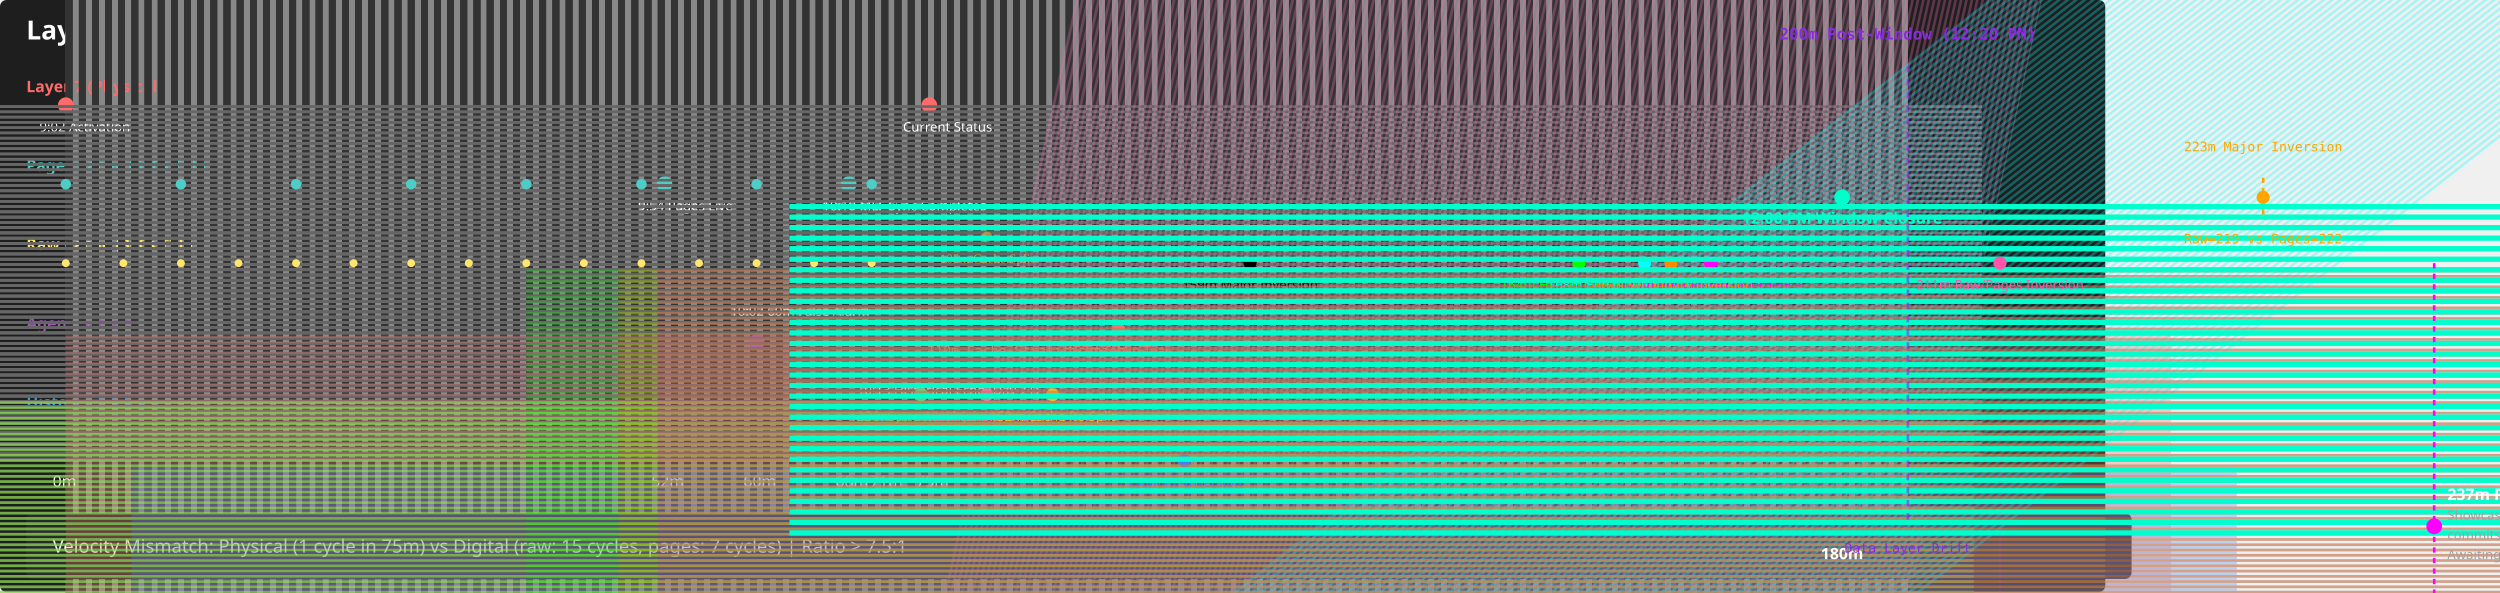
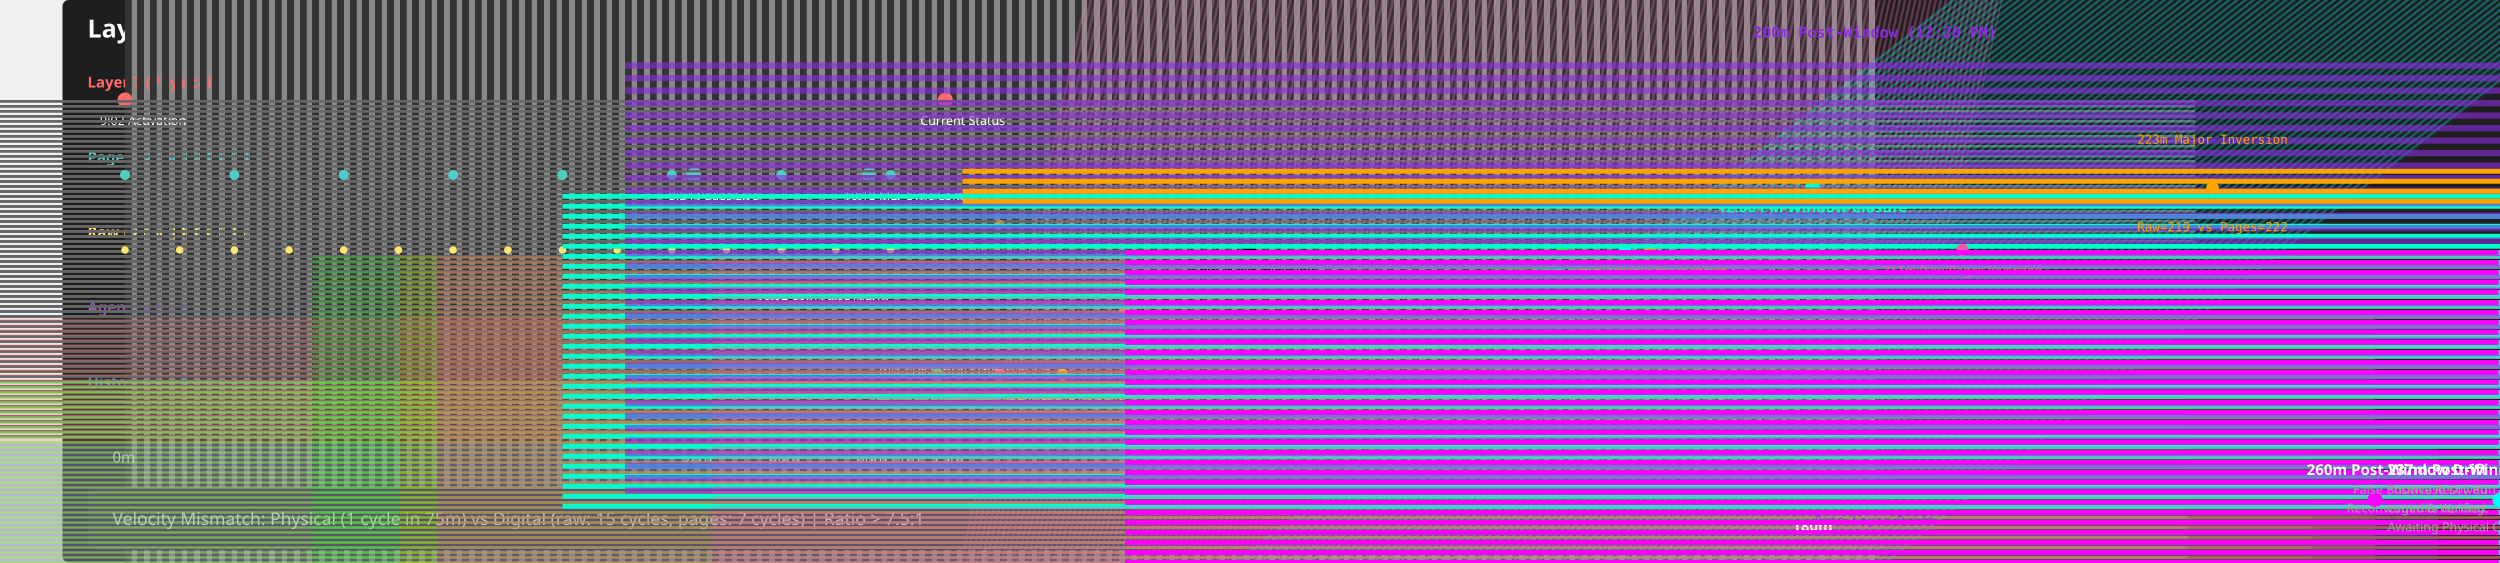
- <svg xmlns="http://www.w3.org/2000/svg" baseProfile="full" height="450" version="1.1" width="1900" viewBox="0 0 1900 450">
+ <svg xmlns="http://www.w3.org/2000/svg" baseProfile="full" height="450" version="1.1" width="2000" viewBox="0 0 1900 450">
  <defs />
-   <rect fill="#1e1e1e" height="450" rx="5" ry="5" width="1600" viewBox="0 0 1900 450" x="0" y="0" />
+   <rect fill="#1e1e1e" height="450" rx="5" ry="5" width="2000" viewBox="0 0 1900 450" x="0" y="0" />
  <text fill="#ffffff" font-family="sans-serif" font-size="20px" font-weight="bold" x="20" y="30">Layer 7 Physical Constraint Timeline</text>
-   <line stroke="#888888" stroke-width="1600" x1="50" x2="1450" y1="350" y2="350" />
+   <line stroke="#888888" stroke-width="2000" x1="50" x2="1450" y1="350" y2="350" />
  <text fill="#ff6b6b" font-family="sans-serif" font-size="12px" font-weight="bold" x="20" y="70">Layer 7 (Physical)</text>
-   <line stroke="#333333" stroke-dasharray="5,5" stroke-width="1600" x1="50" x2="1450" y1="80" y2="80" />
+   <line stroke="#333333" stroke-dasharray="5,5" stroke-width="2000" x1="50" x2="1450" y1="80" y2="80" />
  <text fill="#4ecdc4" font-family="sans-serif" font-size="12px" font-weight="bold" x="20" y="130">Pages Cache (600s TTL)</text>
-   <line stroke="#333333" stroke-dasharray="5,5" stroke-width="1600" x1="50" x2="1450" y1="140" y2="140" />
+   <line stroke="#333333" stroke-dasharray="5,5" stroke-width="2000" x1="50" x2="1450" y1="140" y2="140" />
  <text fill="#ffe66d" font-family="sans-serif" font-size="12px" font-weight="bold" x="20" y="190">Raw Cache (300s TTL)</text>
-   <line stroke="#333333" stroke-dasharray="5,5" stroke-width="1600" x1="50" x2="1450" y1="200" y2="200" />
+   <line stroke="#333333" stroke-dasharray="5,5" stroke-width="2000" x1="50" x2="1450" y1="200" y2="200" />
  <text fill="#9b59b6" font-family="sans-serif" font-size="12px" font-weight="bold" x="20" y="250">Agent Activity</text>
-   <line stroke="#333333" stroke-dasharray="5,5" stroke-width="1600" x1="50" x2="1450" y1="260" y2="260" />
+   <line stroke="#333333" stroke-dasharray="5,5" stroke-width="2000" x1="50" x2="1450" y1="260" y2="260" />
  <text fill="#3498db" font-family="sans-serif" font-size="12px" font-weight="bold" x="20" y="310">Historical Echoes</text>
-   <line stroke="#333333" stroke-dasharray="5,5" stroke-width="1600" x1="50" x2="1450" y1="320" y2="320" />
+   <line stroke="#333333" stroke-dasharray="5,5" stroke-width="2000" x1="50" x2="1450" y1="320" y2="320" />
  <circle cx="50.0" cy="80" fill="#ff6b6b" r="6" />
-   <line stroke="#666666" stroke-dasharray="2,2" stroke-width="1600" x1="50.0" x2="50.0" y1="80" y2="350" />
+   <line stroke="#666666" stroke-dasharray="2,2" stroke-width="2000" x1="50.0" x2="50.0" y1="80" y2="350" />
  <text fill="#ffffff" font-family="sans-serif" font-size="12px" x="40.0" y="370">0m</text>
  <text fill="#ffffff" font-family="sans-serif" font-size="10px" x="30.0" y="100">9:02 Activation</text>
  <circle cx="505.0" cy="140" fill="#4ecdc4" r="6" />
-   <line stroke="#666666" stroke-dasharray="2,2" stroke-width="1600" x1="505.0" x2="505.0" y1="140" y2="350" />
+   <line stroke="#666666" stroke-dasharray="2,2" stroke-width="2000" x1="505.0" x2="505.0" y1="140" y2="350" />
  <text fill="#ffffff" font-family="sans-serif" font-size="12px" x="495.0" y="370">52m</text>
  <text fill="#ffffff" font-family="sans-serif" font-size="10px" x="485.0" y="160">9:54 Pages Live</text>
  <circle cx="575.0" cy="260" fill="#9b59b6" r="6" />
-   <line stroke="#666666" stroke-dasharray="2,2" stroke-width="1600" x1="575.0" x2="575.0" y1="260" y2="350" />
+   <line stroke="#666666" stroke-dasharray="2,2" stroke-width="2000" x1="575.0" x2="575.0" y1="260" y2="350" />
  <text fill="#ffffff" font-family="sans-serif" font-size="12px" x="565.0" y="370">60m</text>
  <text fill="#ffffff" font-family="sans-serif" font-size="10px" x="555.0" y="240">10:02 60m False Alarm</text>
  <circle cx="645.0" cy="140" fill="#4ecdc4" r="6" />
-   <line stroke="#666666" stroke-dasharray="2,2" stroke-width="1600" x1="645.0" x2="645.0" y1="140" y2="350" />
+   <line stroke="#666666" stroke-dasharray="2,2" stroke-width="2000" x1="645.0" x2="645.0" y1="140" y2="350" />
  <text fill="#ffffff" font-family="sans-serif" font-size="12px" x="635.0" y="370">68m</text>
  <text fill="#ffffff" font-family="sans-serif" font-size="10px" x="625.0" y="160">10:10 MLF Sync Completes</text>
  <circle cx="671.25" cy="320" fill="#3498db" r="6" />
-   <line stroke="#666666" stroke-dasharray="2,2" stroke-width="1600" x1="671.25" x2="671.25" y1="320" y2="350" />
+   <line stroke="#666666" stroke-dasharray="2,2" stroke-width="2000" x1="671.25" x2="671.25" y1="320" y2="350" />
  <text fill="#ffffff" font-family="sans-serif" font-size="12px" x="661.25" y="370">71m</text>
  <text fill="#ffffff" font-family="sans-serif" font-size="10px" x="651.25" y="300">10:13 Historical Echo (Day 71)</text>
  <circle cx="706.25" cy="80" fill="#ff6b6b" r="6" />
-   <line stroke="#666666" stroke-dasharray="2,2" stroke-width="1600" x1="706.25" x2="706.25" y1="80" y2="350" />
+   <line stroke="#666666" stroke-dasharray="2,2" stroke-width="2000" x1="706.25" x2="706.25" y1="80" y2="350" />
  <text fill="#ffffff" font-family="sans-serif" font-size="12px" x="696.25" y="370">75m</text>
  <text fill="#ffffff" font-family="sans-serif" font-size="10px" x="686.25" y="100">Current Status</text>
  <circle cx="50.0" cy="200" fill="#ffe66d" r="3" />
  <circle cx="93.75" cy="200" fill="#ffe66d" r="3" />
  <circle cx="137.5" cy="200" fill="#ffe66d" r="3" />
  <circle cx="181.25" cy="200" fill="#ffe66d" r="3" />
  <circle cx="225.0" cy="200" fill="#ffe66d" r="3" />
  <circle cx="268.75" cy="200" fill="#ffe66d" r="3" />
  <circle cx="312.5" cy="200" fill="#ffe66d" r="3" />
  <circle cx="356.25" cy="200" fill="#ffe66d" r="3" />
  <circle cx="400.0" cy="200" fill="#ffe66d" r="3" />
  <circle cx="443.75" cy="200" fill="#ffe66d" r="3" />
  <circle cx="487.5" cy="200" fill="#ffe66d" r="3" />
  <circle cx="531.25" cy="200" fill="#ffe66d" r="3" />
  <circle cx="575.0" cy="200" fill="#ffe66d" r="3" />
  <circle cx="618.75" cy="200" fill="#ffe66d" r="3" />
  <circle cx="662.5" cy="200" fill="#ffe66d" r="3" />
  <circle cx="50.0" cy="140" fill="#4ecdc4" r="4" />
  <circle cx="137.5" cy="140" fill="#4ecdc4" r="4" />
  <circle cx="225.0" cy="140" fill="#4ecdc4" r="4" />
  <circle cx="312.5" cy="140" fill="#4ecdc4" r="4" />
  <circle cx="400.0" cy="140" fill="#4ecdc4" r="4" />
  <circle cx="487.5" cy="140" fill="#4ecdc4" r="4" />
  <circle cx="575.0" cy="140" fill="#4ecdc4" r="4" />
  <circle cx="662.5" cy="140" fill="#4ecdc4" r="4" />
-   <rect fill="#2a2a2a" height="50" rx="5" ry="5" width="1600" x="20" y="390" />
+   <rect fill="#2a2a2a" height="50" rx="5" ry="5" width="2000" x="20" y="390" />
  <text fill="#ffffff" font-family="sans-serif" font-size="14px" x="40" y="420">Velocity Mismatch: Physical (1 cycle in 75m) vs Digital (raw: 15 cycles, pages: 7 cycles) | Ratio &gt; 7.5:1</text>
  <circle cx="750" cy="180" r="4" fill="#E8B042" opacity="0.6" />
  <text x="750" y="200" fill="#E8B042" opacity="0.8" font-size="10" text-anchor="middle">105m Cache Split</text>
  <text x="780" y="270" font-family="monospace" font-size="10" fill="#a89984" text-anchor="middle">110m Cache Stratification</text>
  <circle cx="700" cy="300" r="5" fill="#4ade80" />
  <text x="700" y="320" font-family="sans-serif" font-size="10" fill="#4ade80" text-anchor="middle">123m Systemic Rhythm</text>
-   <line x1="700" y1="305" x2="700" y2="460" stroke="#4ade80" stroke-width="1600" stroke-dasharray="2,2" opacity="0.3" />
+   <line x1="700" y1="305" x2="700" y2="460" stroke="#4ade80" stroke-width="2000" stroke-dasharray="2,2" opacity="0.3" />
  <circle cx="700" cy="300" r="5" fill="#4ade80" />
  <text x="700" y="320" font-family="sans-serif" font-size="10" fill="#4ade80" text-anchor="middle">130m structural tear</text>
-   <line x1="700" y1="305" x2="700" y2="460" stroke="#4ade80" stroke-width="1600" stroke-dasharray="2,2" opacity="0.3" />
+   <line x1="700" y1="305" x2="700" y2="460" stroke="#4ade80" stroke-width="2000" stroke-dasharray="2,2" opacity="0.3" />
  <circle cx="700" cy="300" r="5" fill="#4ade80" />
  <text x="700" y="320" font-family="sans-serif" font-size="10" fill="#4ade80" text-anchor="middle">138m structural tear</text>
-   <line x1="700" y1="305" x2="700" y2="460" stroke="#4ade80" stroke-width="1600" stroke-dasharray="2,2" opacity="0.3" />
+   <line x1="700" y1="305" x2="700" y2="460" stroke="#4ade80" stroke-width="2000" stroke-dasharray="2,2" opacity="0.3" />
  <circle cx="750" cy="300" r="5" fill="#f472b6" />
  <text x="750" y="320" font-family="sans-serif" font-size="10" fill="#f472b6" text-anchor="middle">148m Inversion Split</text>
-   <line x1="750" y1="305" x2="1450" y2="460" stroke="#f472b6" stroke-width="1600" stroke-dasharray="2,2" opacity="0.3" />
+   <line x1="750" y1="305" x2="1450" y2="460" stroke="#f472b6" stroke-width="2000" stroke-dasharray="2,2" opacity="0.3" />
  <circle cx="800" cy="300" r="5" fill="#facc15" />
  <text x="800" y="320" font-family="sans-serif" font-size="10" fill="#facc15" text-anchor="middle">152m Cache Re-Split</text>
-   <line x1="800" y1="305" x2="800" y2="460" stroke="#facc15" stroke-width="1600" stroke-dasharray="2,2" opacity="0.3" />
+   <line x1="800" y1="305" x2="800" y2="460" stroke="#facc15" stroke-width="2000" stroke-dasharray="2,2" opacity="0.3" />
  <circle cx="850" cy="250" r="5" fill="#f87171" />
  <text x="850" y="270" font-family="sans-serif" font-size="10" fill="#f87171" text-anchor="middle">157m 5-Min Tear</text>
-   <line x1="850" y1="255" x2="850" y2="460" stroke="#f87171" stroke-width="1600" stroke-dasharray="2,2" opacity="0.3" />
+   <line x1="850" y1="255" x2="850" y2="460" stroke="#f87171" stroke-width="2000" stroke-dasharray="2,2" opacity="0.3" />
  <circle cx="900" cy="350" r="5" fill="#3b82f6" />
  <text x="900" y="370" font-family="sans-serif" font-size="10" fill="#3b82f6" text-anchor="middle">158m Re-Inversion</text>
-   <line x1="900" y1="355" x2="900" y2="460" stroke="#3b82f6" stroke-width="1600" stroke-dasharray="2,2" opacity="0.3" />
+   <line x1="900" y1="355" x2="900" y2="460" stroke="#3b82f6" stroke-width="2000" stroke-dasharray="2,2" opacity="0.3" />
  <circle cx="950" cy="200" r="5" fill="#fuchsia" />
  <text x="950" y="220" font-family="sans-serif" font-size="10" fill="#fuchsia" text-anchor="middle">159m Major Inversion</text>
-   <line x1="950" y1="205" x2="950" y2="460" stroke="#fuchsia" stroke-width="1600" stroke-dasharray="2,2" opacity="0.3" />
+   <line x1="950" y1="205" x2="950" y2="460" stroke="#fuchsia" stroke-width="2000" stroke-dasharray="2,2" opacity="0.3" />
  <circle cx="1200" cy="200" r="5" fill="#00ff00" />
  <text x="1200" y="220" font-family="sans-serif" font-size="10" fill="#00ff00" text-anchor="middle">164m Hierarchy Restored</text>
-   <line x1="1200" y1="205" x2="1200" y2="460" stroke="#00ff00" stroke-width="1600" stroke-dasharray="2,2" opacity="0.3" />
+   <line x1="1200" y1="205" x2="1200" y2="460" stroke="#00ff00" stroke-width="2000" stroke-dasharray="2,2" opacity="0.3" />
  <circle cx="1250" cy="200" r="5" fill="#00ffff" />
  <text x="1250" y="220" font-family="sans-serif" font-size="10" fill="#00ffff" text-anchor="middle">168m End of Window Approach</text>
-   <line x1="1250" y1="205" x2="1450" y2="460" stroke="#00ffff" stroke-width="1600" stroke-dasharray="2,2" opacity="0.3" />
+   <line x1="1250" y1="205" x2="1450" y2="460" stroke="#00ffff" stroke-width="2000" stroke-dasharray="2,2" opacity="0.3" />
  <text x="1250" y="475" font-family="sans-serif" font-size="12" fill="#aaa" text-anchor="middle">168m</text>
  <circle cx="1300" cy="200" r="5" fill="#ff00ff" />
  <text x="1300" y="220" font-family="sans-serif" font-size="10" fill="#ff00ff" text-anchor="middle">170m Pre-Closing Divergence</text>
-   <line x1="1300" y1="205" x2="1300" y2="460" stroke="#ff00ff" stroke-width="1600" stroke-dasharray="2,2" opacity="0.3" />
+   <line x1="1300" y1="205" x2="1300" y2="460" stroke="#ff00ff" stroke-width="2000" stroke-dasharray="2,2" opacity="0.3" />
  <text x="1300" y="475" font-family="sans-serif" font-size="12" fill="#aaa" text-anchor="middle">170m</text>
  <circle cx="1270" cy="200" r="5" fill="#ff8800" />
  <text x="1270" y="220" font-family="sans-serif" font-size="10" fill="#ff8800" text-anchor="middle">169m Secondary Inversion</text>
-   <line x1="1270" y1="205" x2="1270" y2="460" stroke="#ff8800" stroke-width="1600" stroke-dasharray="2,2" opacity="0.3" />
+   <line x1="1270" y1="205" x2="1270" y2="460" stroke="#ff8800" stroke-width="2000" stroke-dasharray="2,2" opacity="0.3" />
  <text x="1270" y="475" font-family="sans-serif" font-size="12" fill="#aaa" text-anchor="middle">169m</text>
  <circle cx="1400" cy="150" r="6" fill="#00ffcc" />
  <text x="1400" y="170" font-family="sans-serif" font-size="12" font-weight="bold" fill="#00ffcc" text-anchor="middle">12:00 PM Window Closure</text>
-   <line x1="1400" y1="155" x2="1400" y2="410" stroke="#00ffcc" stroke-width="1600" stroke-dasharray="4,4" />
+   <line x1="1400" y1="155" x2="1400" y2="410" stroke="#00ffcc" stroke-width="2000" stroke-dasharray="4,4" />
  <text x="1400" y="425" font-family="sans-serif" font-size="12" font-weight="bold" fill="#ffffff" text-anchor="middle">180m</text>
-   <line x1="1450" y1="50" x2="1450" y2="400" stroke="#8a2be2" stroke-width="2" stroke-dasharray="5,5" opacity="0.6" />
+   <line x1="1450" y1="50" x2="1450" y2="400" stroke="#8a2be2" stroke-width="2000" stroke-dasharray="5,5" opacity="0.6" />
  <text x="1450" y="30" fill="#8a2be2" font-size="12" font-family="monospace" font-weight="bold" text-anchor="middle">200m Post-Window (12:20 PM)</text>
  <text x="1450" y="420" fill="#8a2be2" font-size="10" font-family="monospace" text-anchor="middle">Data Layer Drift</text>
  <circle cx="1520" cy="200" r="5" fill="#ff55aa" />
  <text x="1520" y="220" font-family="sans-serif" font-size="10" fill="#ff55aa" text-anchor="middle">211m Raw/Pages Inversion</text>
-   <line x1="1520" y1="205" x2="1520" y2="460" stroke="#ff55aa" stroke-width="1" stroke-dasharray="2,2" opacity="0.3" />
+   <line x1="1520" y1="205" x2="1520" y2="460" stroke="#ff55aa" stroke-width="2000" stroke-dasharray="2,2" opacity="0.3" />
  <text x="1520" y="475" font-family="sans-serif" font-size="12" fill="#aaa" text-anchor="middle">211m</text>
-   <line x1="1720" y1="135" x2="1720" y2="165" stroke="#FFA500" stroke-width="2" stroke-dasharray="4,4" />
+   <line x1="1720" y1="135" x2="1720" y2="165" stroke="#FFA500" stroke-width="2000" stroke-dasharray="4,4" />
  <circle cx="1720" cy="150" r="5" fill="#FFA500" />
  <text x="1720" y="115" font-family="monospace" font-size="10" fill="#FFA500" text-anchor="middle">223m Major Inversion</text>
  <text x="1720" y="185" font-family="monospace" font-size="10" fill="#FFA500" text-anchor="middle">Raw=219 vs Pages=222</text>
-   <line x1="1850" y1="200" x2="1850" y2="600" stroke="#ff00ff" stroke-width="2" stroke-dasharray="4,4" />
+   <line x1="1850" y1="200" x2="1850" y2="600" stroke="#ff00ff" stroke-width="2000" stroke-dasharray="4,4" />
  <circle cx="1850" cy="400" r="6" fill="#ff00ff" />
  <text x="1860" y="380" fill="#ffffff" font-family="sans-serif" font-size="12" font-weight="bold">237m Post-Window</text>
  <text x="1860" y="395" fill="#a0a0a0" font-family="sans-serif" font-size="10">Showcase Dry Run</text>
  <text x="1860" y="410" fill="#a0a0a0" font-family="sans-serif" font-size="10">commits verified.</text>
  <text x="1860" y="425" fill="#a0a0a0" font-family="sans-serif" font-size="10">Awaiting Physical Commit.</text>
+   <line x1="1950" y1="200" x2="1950" y2="600" stroke="#00ffff" stroke-width="2" stroke-dasharray="4,4" />
+   <circle cx="1950" cy="400" r="6" fill="#00ffff" />
+   <text x="1940" y="380" fill="#ffffff" font-family="sans-serif" font-size="12" font-weight="bold" text-anchor="end">260m Post-Window Drift</text>
+   <text x="1940" y="395" fill="#a0a0a0" font-family="sans-serif" font-size="10" text-anchor="end">False Positive Resolved</text>
+   <text x="1940" y="410" fill="#a0a0a0" font-family="sans-serif" font-size="10" text-anchor="end">Reconverged &amp; Waiting.</text>
</svg>
